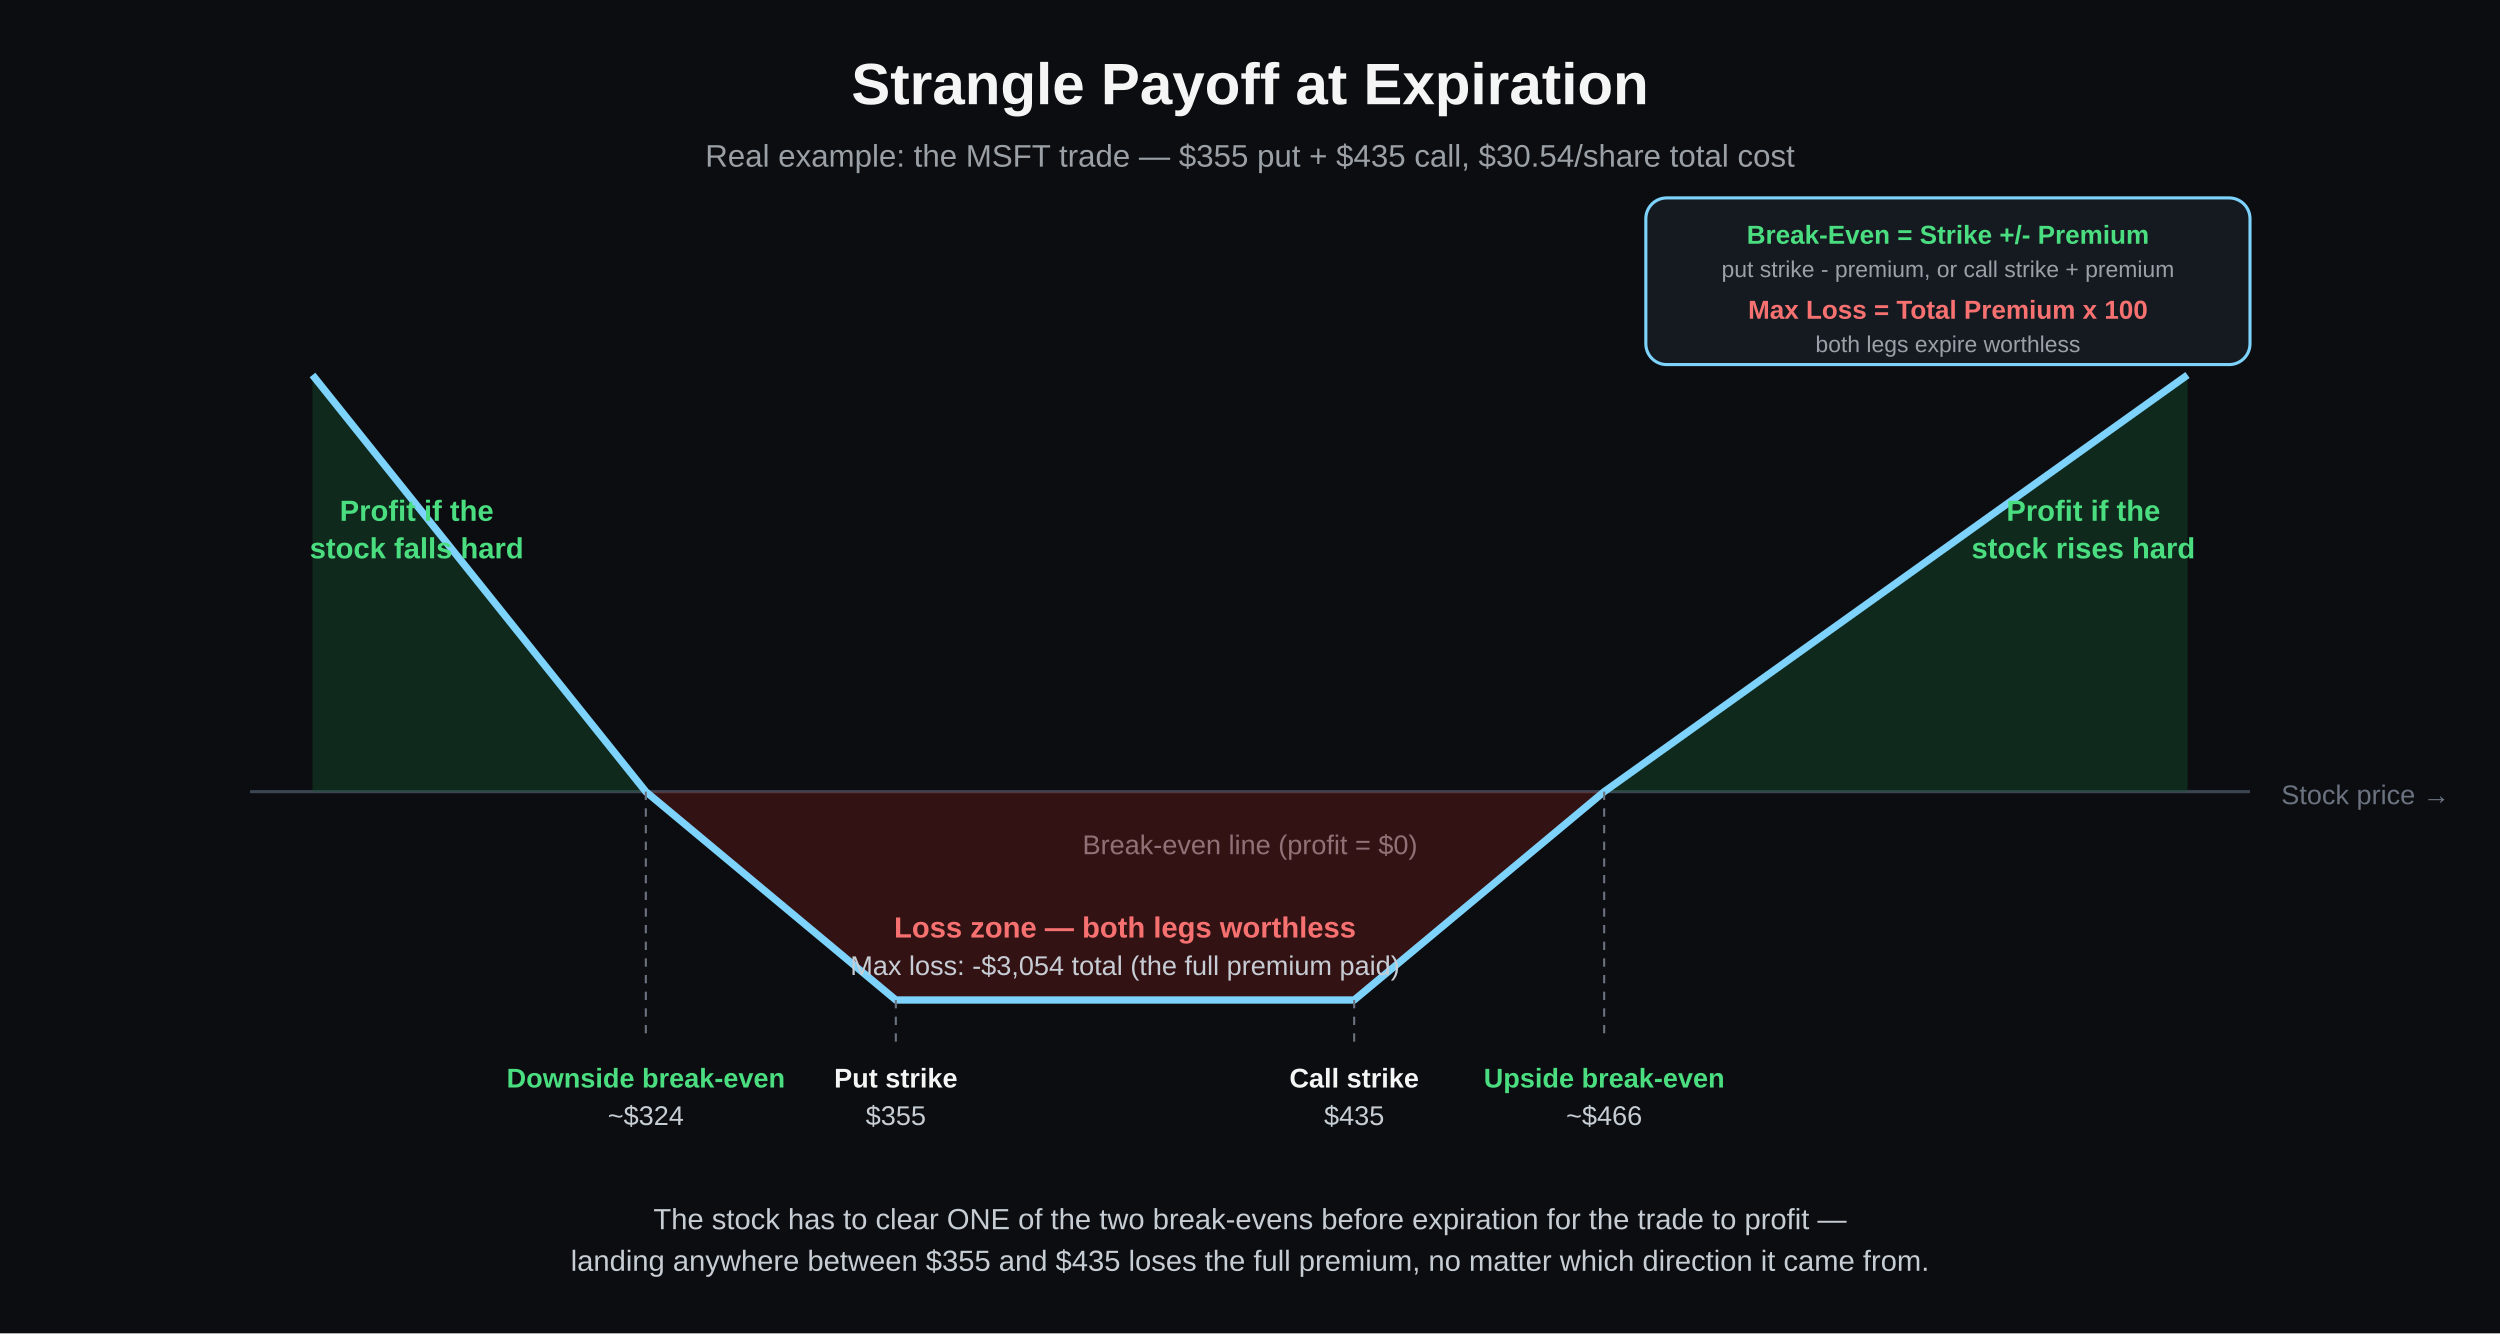
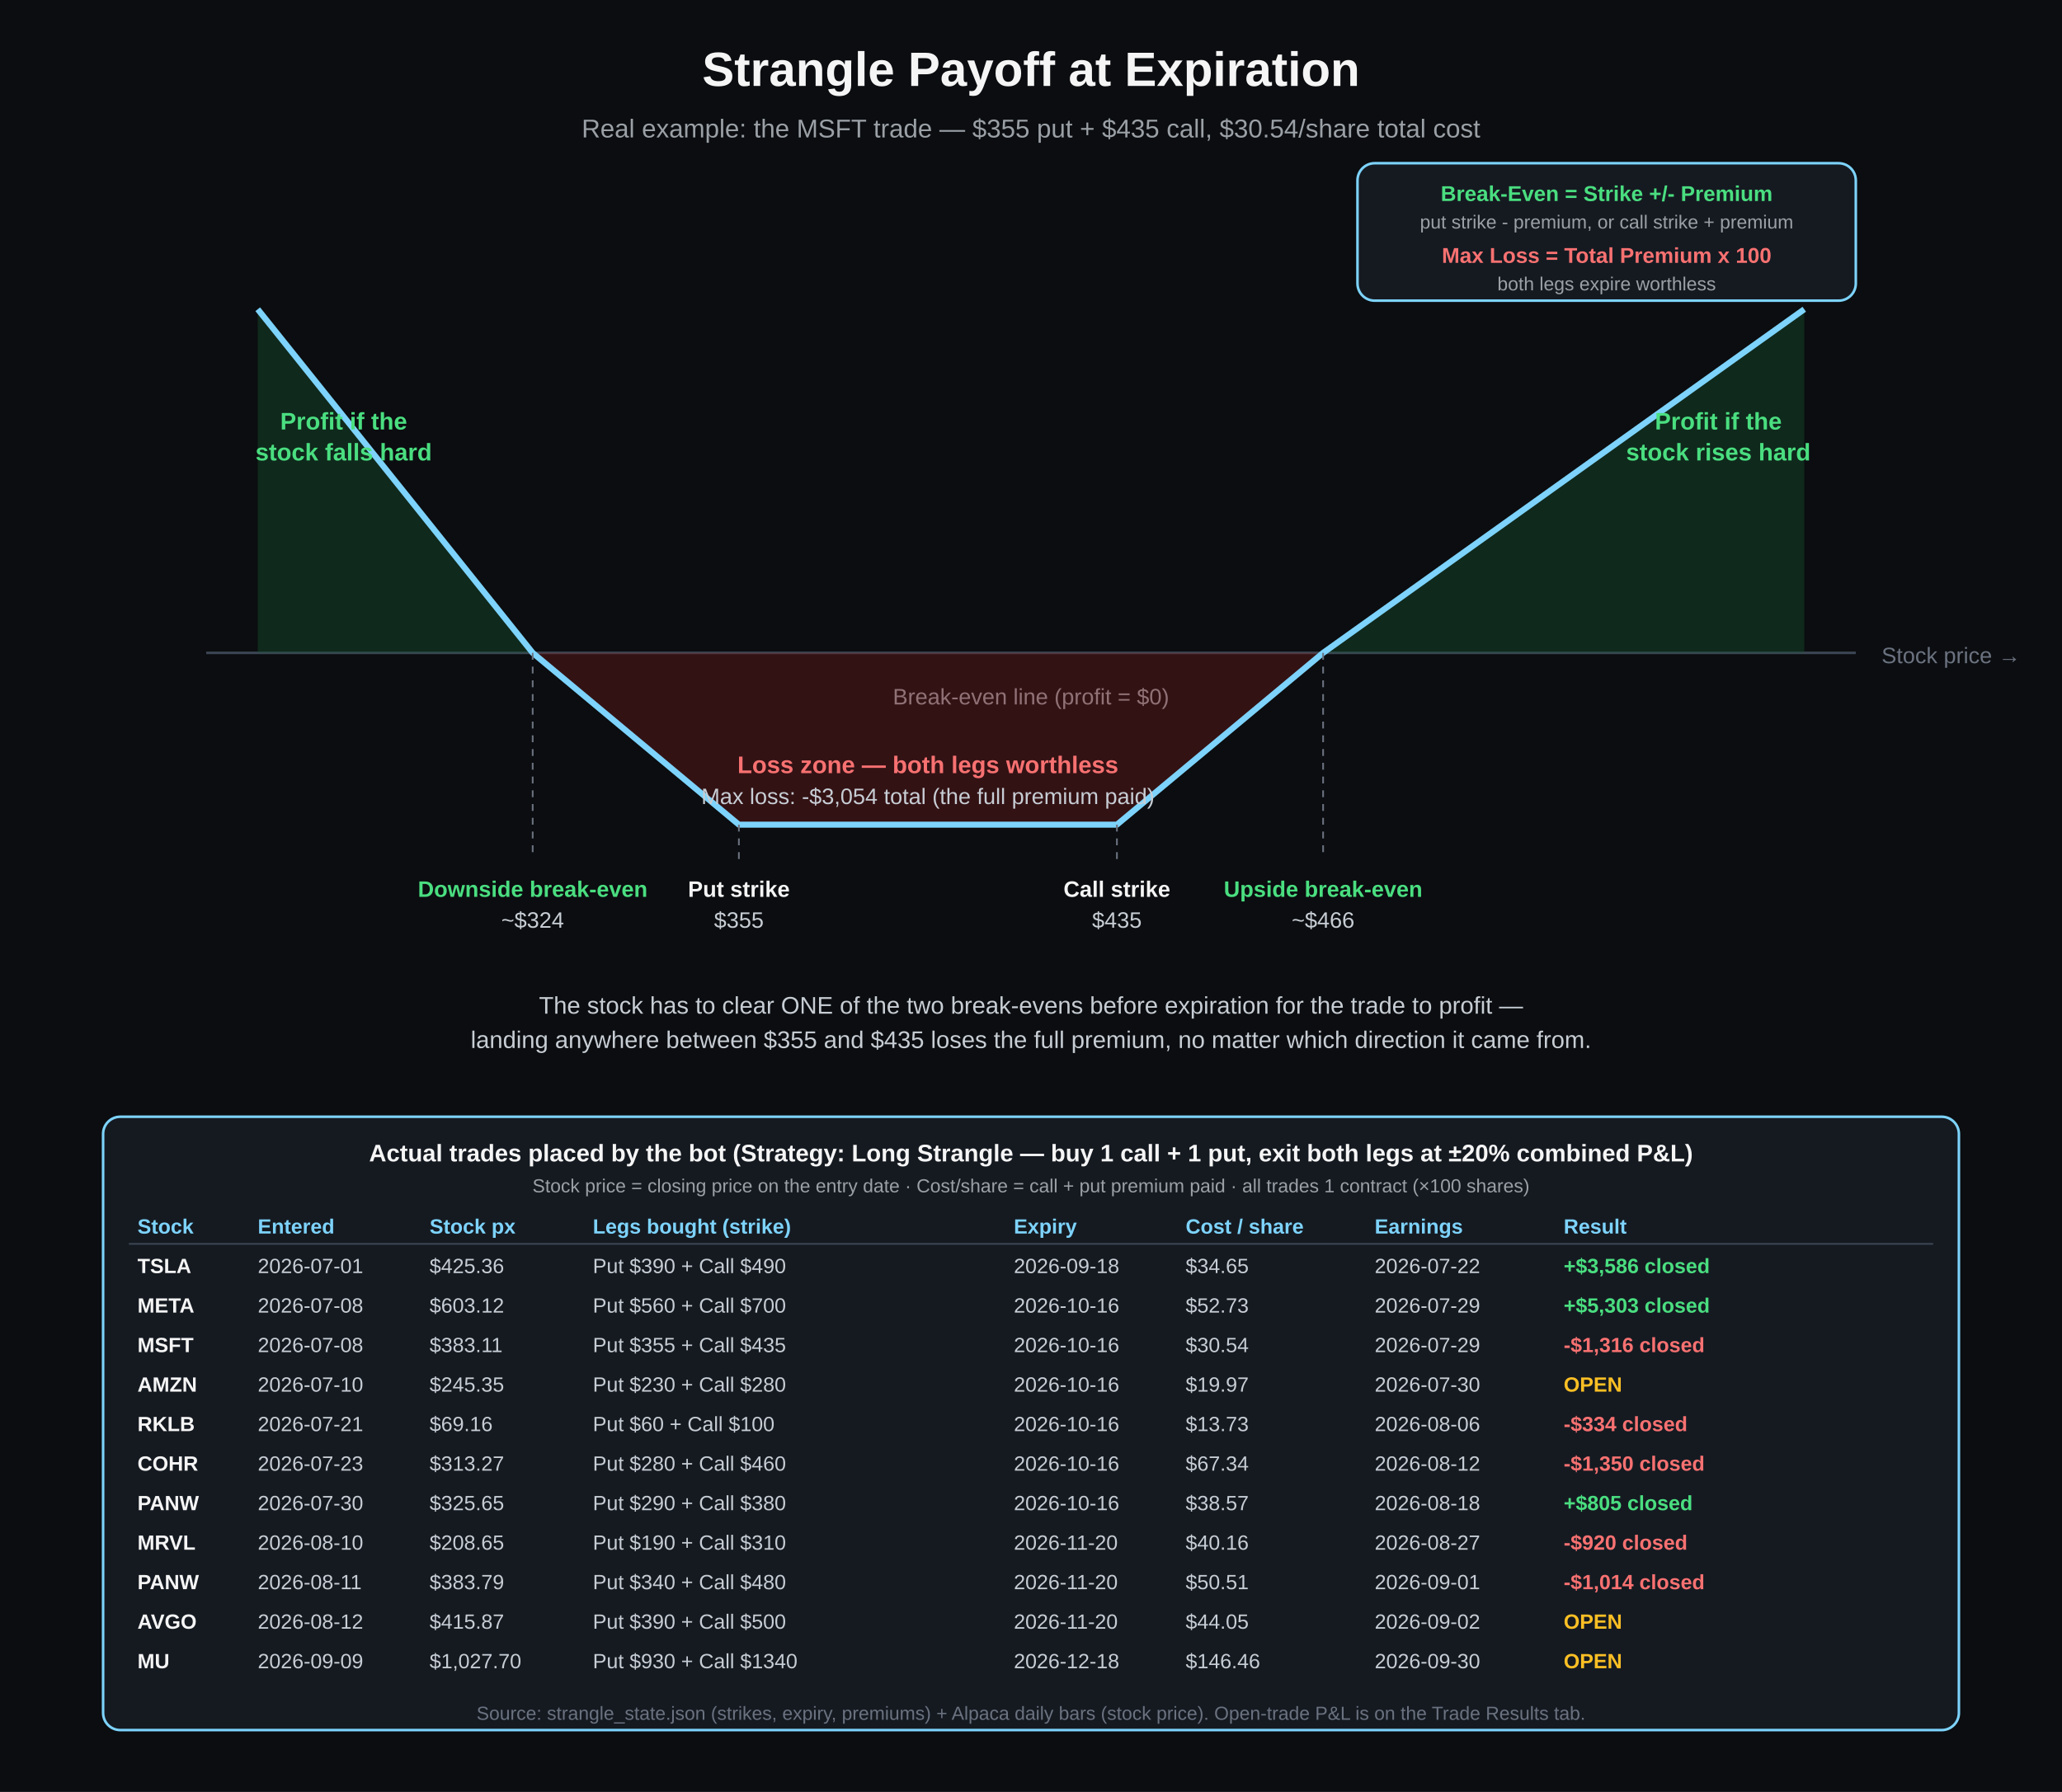
- <svg xmlns="http://www.w3.org/2000/svg" viewBox="0 0 1200 640" role="img">
-   <rect width="1200" height="640" fill="#0b0d10" />
+ <svg xmlns="http://www.w3.org/2000/svg" viewBox="0 0 1200 1043" role="img">
+   <rect width="1200" height="1043" fill="#0b0d10" />
  <text x="600" y="50" text-anchor="middle" font-family="Arial, sans-serif" font-size="28" font-weight="700" fill="#f5f5f5">Strangle Payoff at Expiration</text>
  <text x="600" y="80" text-anchor="middle" font-family="Arial, sans-serif" font-size="15" fill="#9aa0a6">Real example: the MSFT trade — $355 put + $435 call, $30.54/share total cost</text>
  <rect x="790" y="95" width="290" height="80" rx="10" fill="#151a21" stroke="#7dd3fc" stroke-width="1.5" />
  <text x="935" y="117" text-anchor="middle" font-family="Arial, sans-serif" font-size="12.5" font-weight="700" fill="#4ade80">Break-Even = Strike +/- Premium</text>
  <text x="935" y="133" text-anchor="middle" font-family="Arial, sans-serif" font-size="11" fill="#9aa0a6">put strike - premium, or call strike + premium</text>
  <text x="935" y="153" text-anchor="middle" font-family="Arial, sans-serif" font-size="12.5" font-weight="700" fill="#f87171">Max Loss = Total Premium x 100</text>
  <text x="935" y="169" text-anchor="middle" font-family="Arial, sans-serif" font-size="11" fill="#9aa0a6">both legs expire worthless</text>
  <line x1="120" y1="380" x2="1080" y2="380" stroke="#3b4552" stroke-width="1.5" />
  <text x="1095" y="386" font-family="Arial, sans-serif" font-size="13" fill="#6b7280">Stock price →</text>
  <text x="600" y="410" text-anchor="middle" font-family="Arial, sans-serif" font-size="13" fill="#9aa0a6">Break-even line (profit = $0)</text>
  <polygon points="310,380 430,480 650,480 770,380" fill="#7f1d1d" opacity="0.35" />
  <polygon points="150,180 310,380 150,380" fill="#14532d" opacity="0.4" />
  <polygon points="1050,180 770,380 1050,380" fill="#14532d" opacity="0.4" />
  <polyline points="150,180 310,380 430,480 650,480 770,380 1050,180" fill="none" stroke="#7dd3fc" stroke-width="3.5" stroke-linejoin="round" />
  <g stroke="#6b7280" stroke-width="1" stroke-dasharray="4,4">
    <line x1="310" y1="380" x2="310" y2="500" />
    <line x1="430" y1="480" x2="430" y2="500" />
    <line x1="650" y1="480" x2="650" y2="500" />
    <line x1="770" y1="380" x2="770" y2="500" />
  </g>
  <text x="310" y="522" text-anchor="middle" font-family="Arial, sans-serif" font-size="13" font-weight="700" fill="#4ade80">Downside break-even</text>
  <text x="310" y="540" text-anchor="middle" font-family="Arial, sans-serif" font-size="13" fill="#c7cdd4">~$324</text>
  <text x="430" y="522" text-anchor="middle" font-family="Arial, sans-serif" font-size="13" font-weight="700" fill="#f5f5f5">Put strike</text>
  <text x="430" y="540" text-anchor="middle" font-family="Arial, sans-serif" font-size="13" fill="#c7cdd4">$355</text>
  <text x="650" y="522" text-anchor="middle" font-family="Arial, sans-serif" font-size="13" font-weight="700" fill="#f5f5f5">Call strike</text>
  <text x="650" y="540" text-anchor="middle" font-family="Arial, sans-serif" font-size="13" fill="#c7cdd4">$435</text>
  <text x="770" y="522" text-anchor="middle" font-family="Arial, sans-serif" font-size="13" font-weight="700" fill="#4ade80">Upside break-even</text>
  <text x="770" y="540" text-anchor="middle" font-family="Arial, sans-serif" font-size="13" fill="#c7cdd4">~$466</text>
  <text x="200" y="250" text-anchor="middle" font-family="Arial, sans-serif" font-size="14" font-weight="700" fill="#4ade80">Profit if the</text>
  <text x="200" y="268" text-anchor="middle" font-family="Arial, sans-serif" font-size="14" font-weight="700" fill="#4ade80">stock falls hard</text>
  <text x="1000" y="250" text-anchor="middle" font-family="Arial, sans-serif" font-size="14" font-weight="700" fill="#4ade80">Profit if the</text>
  <text x="1000" y="268" text-anchor="middle" font-family="Arial, sans-serif" font-size="14" font-weight="700" fill="#4ade80">stock rises hard</text>
  <text x="540" y="450" text-anchor="middle" font-family="Arial, sans-serif" font-size="14" font-weight="700" fill="#f87171">Loss zone — both legs worthless</text>
  <text x="540" y="468" text-anchor="middle" font-family="Arial, sans-serif" font-size="13" fill="#c7cdd4">Max loss: -$3,054 total (the full premium paid)</text>
  <text x="600" y="590" text-anchor="middle" font-family="Arial, sans-serif" font-size="14" fill="#c7cdd4">The stock has to clear ONE of the two break-evens before expiration for the trade to profit —</text>
  <text x="600" y="610" text-anchor="middle" font-family="Arial, sans-serif" font-size="14" fill="#c7cdd4">landing anywhere between $355 and $435 loses the full premium, no matter which direction it came from.</text>
+   <rect x="60" y="650" width="1080" height="357" rx="10" fill="#151a21" stroke="#7dd3fc" stroke-width="1.5" />
+   <text x="600" y="676" text-anchor="middle" font-family="Arial, sans-serif" font-size="14" font-weight="700" fill="#f5f5f5">Actual trades placed by the bot (Strategy: Long Strangle — buy 1 call + 1 put, exit both legs at ±20% combined P&amp;L)</text>
+   <text x="600" y="694" text-anchor="middle" font-family="Arial, sans-serif" font-size="11" fill="#9aa0a6">Stock price = closing price on the entry date · Cost/share = call + put premium paid · all trades 1 contract (×100 shares)</text>
+   <text x="80" y="718" text-anchor="start" font-family="Arial, sans-serif" font-size="12" font-weight="700" fill="#7dd3fc">Stock</text>
+   <text x="150" y="718" text-anchor="start" font-family="Arial, sans-serif" font-size="12" font-weight="700" fill="#7dd3fc">Entered</text>
+   <text x="250" y="718" text-anchor="start" font-family="Arial, sans-serif" font-size="12" font-weight="700" fill="#7dd3fc">Stock px</text>
+   <text x="345" y="718" text-anchor="start" font-family="Arial, sans-serif" font-size="12" font-weight="700" fill="#7dd3fc">Legs bought (strike)</text>
+   <text x="590" y="718" text-anchor="start" font-family="Arial, sans-serif" font-size="12" font-weight="700" fill="#7dd3fc">Expiry</text>
+   <text x="690" y="718" text-anchor="start" font-family="Arial, sans-serif" font-size="12" font-weight="700" fill="#7dd3fc">Cost / share</text>
+   <text x="800" y="718" text-anchor="start" font-family="Arial, sans-serif" font-size="12" font-weight="700" fill="#7dd3fc">Earnings</text>
+   <text x="910" y="718" text-anchor="start" font-family="Arial, sans-serif" font-size="12" font-weight="700" fill="#7dd3fc">Result</text>
+   <line x1="75" y1="724" x2="1125" y2="724" stroke="#3b4552" />
+   <text x="80" y="741" text-anchor="start" font-family="Arial, sans-serif" font-size="12" font-weight="700" fill="#f5f5f5">TSLA</text>
+   <text x="150" y="741" text-anchor="start" font-family="Arial, sans-serif" font-size="12" fill="#c7cdd4">2026-07-01</text>
+   <text x="250" y="741" text-anchor="start" font-family="Arial, sans-serif" font-size="12" fill="#c7cdd4">$425.36</text>
+   <text x="345" y="741" text-anchor="start" font-family="Arial, sans-serif" font-size="12" fill="#c7cdd4">Put $390  +  Call $490</text>
+   <text x="590" y="741" text-anchor="start" font-family="Arial, sans-serif" font-size="12" fill="#c7cdd4">2026-09-18</text>
+   <text x="690" y="741" text-anchor="start" font-family="Arial, sans-serif" font-size="12" fill="#c7cdd4">$34.65</text>
+   <text x="800" y="741" text-anchor="start" font-family="Arial, sans-serif" font-size="12" fill="#c7cdd4">2026-07-22</text>
+   <text x="910" y="741" text-anchor="start" font-family="Arial, sans-serif" font-size="12" font-weight="700" fill="#4ade80">+$3,586 closed</text>
+   <text x="80" y="764" text-anchor="start" font-family="Arial, sans-serif" font-size="12" font-weight="700" fill="#f5f5f5">META</text>
+   <text x="150" y="764" text-anchor="start" font-family="Arial, sans-serif" font-size="12" fill="#c7cdd4">2026-07-08</text>
+   <text x="250" y="764" text-anchor="start" font-family="Arial, sans-serif" font-size="12" fill="#c7cdd4">$603.12</text>
+   <text x="345" y="764" text-anchor="start" font-family="Arial, sans-serif" font-size="12" fill="#c7cdd4">Put $560  +  Call $700</text>
+   <text x="590" y="764" text-anchor="start" font-family="Arial, sans-serif" font-size="12" fill="#c7cdd4">2026-10-16</text>
+   <text x="690" y="764" text-anchor="start" font-family="Arial, sans-serif" font-size="12" fill="#c7cdd4">$52.73</text>
+   <text x="800" y="764" text-anchor="start" font-family="Arial, sans-serif" font-size="12" fill="#c7cdd4">2026-07-29</text>
+   <text x="910" y="764" text-anchor="start" font-family="Arial, sans-serif" font-size="12" font-weight="700" fill="#4ade80">+$5,303 closed</text>
+   <text x="80" y="787" text-anchor="start" font-family="Arial, sans-serif" font-size="12" font-weight="700" fill="#f5f5f5">MSFT</text>
+   <text x="150" y="787" text-anchor="start" font-family="Arial, sans-serif" font-size="12" fill="#c7cdd4">2026-07-08</text>
+   <text x="250" y="787" text-anchor="start" font-family="Arial, sans-serif" font-size="12" fill="#c7cdd4">$383.11</text>
+   <text x="345" y="787" text-anchor="start" font-family="Arial, sans-serif" font-size="12" fill="#c7cdd4">Put $355  +  Call $435</text>
+   <text x="590" y="787" text-anchor="start" font-family="Arial, sans-serif" font-size="12" fill="#c7cdd4">2026-10-16</text>
+   <text x="690" y="787" text-anchor="start" font-family="Arial, sans-serif" font-size="12" fill="#c7cdd4">$30.54</text>
+   <text x="800" y="787" text-anchor="start" font-family="Arial, sans-serif" font-size="12" fill="#c7cdd4">2026-07-29</text>
+   <text x="910" y="787" text-anchor="start" font-family="Arial, sans-serif" font-size="12" font-weight="700" fill="#f87171">-$1,316 closed</text>
+   <text x="80" y="810" text-anchor="start" font-family="Arial, sans-serif" font-size="12" font-weight="700" fill="#f5f5f5">AMZN</text>
+   <text x="150" y="810" text-anchor="start" font-family="Arial, sans-serif" font-size="12" fill="#c7cdd4">2026-07-10</text>
+   <text x="250" y="810" text-anchor="start" font-family="Arial, sans-serif" font-size="12" fill="#c7cdd4">$245.35</text>
+   <text x="345" y="810" text-anchor="start" font-family="Arial, sans-serif" font-size="12" fill="#c7cdd4">Put $230  +  Call $280</text>
+   <text x="590" y="810" text-anchor="start" font-family="Arial, sans-serif" font-size="12" fill="#c7cdd4">2026-10-16</text>
+   <text x="690" y="810" text-anchor="start" font-family="Arial, sans-serif" font-size="12" fill="#c7cdd4">$19.97</text>
+   <text x="800" y="810" text-anchor="start" font-family="Arial, sans-serif" font-size="12" fill="#c7cdd4">2026-07-30</text>
+   <text x="910" y="810" text-anchor="start" font-family="Arial, sans-serif" font-size="12" font-weight="700" fill="#fbbf24">OPEN</text>
+   <text x="80" y="833" text-anchor="start" font-family="Arial, sans-serif" font-size="12" font-weight="700" fill="#f5f5f5">RKLB</text>
+   <text x="150" y="833" text-anchor="start" font-family="Arial, sans-serif" font-size="12" fill="#c7cdd4">2026-07-21</text>
+   <text x="250" y="833" text-anchor="start" font-family="Arial, sans-serif" font-size="12" fill="#c7cdd4">$69.16</text>
+   <text x="345" y="833" text-anchor="start" font-family="Arial, sans-serif" font-size="12" fill="#c7cdd4">Put $60  +  Call $100</text>
+   <text x="590" y="833" text-anchor="start" font-family="Arial, sans-serif" font-size="12" fill="#c7cdd4">2026-10-16</text>
+   <text x="690" y="833" text-anchor="start" font-family="Arial, sans-serif" font-size="12" fill="#c7cdd4">$13.73</text>
+   <text x="800" y="833" text-anchor="start" font-family="Arial, sans-serif" font-size="12" fill="#c7cdd4">2026-08-06</text>
+   <text x="910" y="833" text-anchor="start" font-family="Arial, sans-serif" font-size="12" font-weight="700" fill="#f87171">-$334 closed</text>
+   <text x="80" y="856" text-anchor="start" font-family="Arial, sans-serif" font-size="12" font-weight="700" fill="#f5f5f5">COHR</text>
+   <text x="150" y="856" text-anchor="start" font-family="Arial, sans-serif" font-size="12" fill="#c7cdd4">2026-07-23</text>
+   <text x="250" y="856" text-anchor="start" font-family="Arial, sans-serif" font-size="12" fill="#c7cdd4">$313.27</text>
+   <text x="345" y="856" text-anchor="start" font-family="Arial, sans-serif" font-size="12" fill="#c7cdd4">Put $280  +  Call $460</text>
+   <text x="590" y="856" text-anchor="start" font-family="Arial, sans-serif" font-size="12" fill="#c7cdd4">2026-10-16</text>
+   <text x="690" y="856" text-anchor="start" font-family="Arial, sans-serif" font-size="12" fill="#c7cdd4">$67.34</text>
+   <text x="800" y="856" text-anchor="start" font-family="Arial, sans-serif" font-size="12" fill="#c7cdd4">2026-08-12</text>
+   <text x="910" y="856" text-anchor="start" font-family="Arial, sans-serif" font-size="12" font-weight="700" fill="#f87171">-$1,350 closed</text>
+   <text x="80" y="879" text-anchor="start" font-family="Arial, sans-serif" font-size="12" font-weight="700" fill="#f5f5f5">PANW</text>
+   <text x="150" y="879" text-anchor="start" font-family="Arial, sans-serif" font-size="12" fill="#c7cdd4">2026-07-30</text>
+   <text x="250" y="879" text-anchor="start" font-family="Arial, sans-serif" font-size="12" fill="#c7cdd4">$325.65</text>
+   <text x="345" y="879" text-anchor="start" font-family="Arial, sans-serif" font-size="12" fill="#c7cdd4">Put $290  +  Call $380</text>
+   <text x="590" y="879" text-anchor="start" font-family="Arial, sans-serif" font-size="12" fill="#c7cdd4">2026-10-16</text>
+   <text x="690" y="879" text-anchor="start" font-family="Arial, sans-serif" font-size="12" fill="#c7cdd4">$38.57</text>
+   <text x="800" y="879" text-anchor="start" font-family="Arial, sans-serif" font-size="12" fill="#c7cdd4">2026-08-18</text>
+   <text x="910" y="879" text-anchor="start" font-family="Arial, sans-serif" font-size="12" font-weight="700" fill="#4ade80">+$805 closed</text>
+   <text x="80" y="902" text-anchor="start" font-family="Arial, sans-serif" font-size="12" font-weight="700" fill="#f5f5f5">MRVL</text>
+   <text x="150" y="902" text-anchor="start" font-family="Arial, sans-serif" font-size="12" fill="#c7cdd4">2026-08-10</text>
+   <text x="250" y="902" text-anchor="start" font-family="Arial, sans-serif" font-size="12" fill="#c7cdd4">$208.65</text>
+   <text x="345" y="902" text-anchor="start" font-family="Arial, sans-serif" font-size="12" fill="#c7cdd4">Put $190  +  Call $310</text>
+   <text x="590" y="902" text-anchor="start" font-family="Arial, sans-serif" font-size="12" fill="#c7cdd4">2026-11-20</text>
+   <text x="690" y="902" text-anchor="start" font-family="Arial, sans-serif" font-size="12" fill="#c7cdd4">$40.16</text>
+   <text x="800" y="902" text-anchor="start" font-family="Arial, sans-serif" font-size="12" fill="#c7cdd4">2026-08-27</text>
+   <text x="910" y="902" text-anchor="start" font-family="Arial, sans-serif" font-size="12" font-weight="700" fill="#f87171">-$920 closed</text>
+   <text x="80" y="925" text-anchor="start" font-family="Arial, sans-serif" font-size="12" font-weight="700" fill="#f5f5f5">PANW</text>
+   <text x="150" y="925" text-anchor="start" font-family="Arial, sans-serif" font-size="12" fill="#c7cdd4">2026-08-11</text>
+   <text x="250" y="925" text-anchor="start" font-family="Arial, sans-serif" font-size="12" fill="#c7cdd4">$383.79</text>
+   <text x="345" y="925" text-anchor="start" font-family="Arial, sans-serif" font-size="12" fill="#c7cdd4">Put $340  +  Call $480</text>
+   <text x="590" y="925" text-anchor="start" font-family="Arial, sans-serif" font-size="12" fill="#c7cdd4">2026-11-20</text>
+   <text x="690" y="925" text-anchor="start" font-family="Arial, sans-serif" font-size="12" fill="#c7cdd4">$50.51</text>
+   <text x="800" y="925" text-anchor="start" font-family="Arial, sans-serif" font-size="12" fill="#c7cdd4">2026-09-01</text>
+   <text x="910" y="925" text-anchor="start" font-family="Arial, sans-serif" font-size="12" font-weight="700" fill="#f87171">-$1,014 closed</text>
+   <text x="80" y="948" text-anchor="start" font-family="Arial, sans-serif" font-size="12" font-weight="700" fill="#f5f5f5">AVGO</text>
+   <text x="150" y="948" text-anchor="start" font-family="Arial, sans-serif" font-size="12" fill="#c7cdd4">2026-08-12</text>
+   <text x="250" y="948" text-anchor="start" font-family="Arial, sans-serif" font-size="12" fill="#c7cdd4">$415.87</text>
+   <text x="345" y="948" text-anchor="start" font-family="Arial, sans-serif" font-size="12" fill="#c7cdd4">Put $390  +  Call $500</text>
+   <text x="590" y="948" text-anchor="start" font-family="Arial, sans-serif" font-size="12" fill="#c7cdd4">2026-11-20</text>
+   <text x="690" y="948" text-anchor="start" font-family="Arial, sans-serif" font-size="12" fill="#c7cdd4">$44.05</text>
+   <text x="800" y="948" text-anchor="start" font-family="Arial, sans-serif" font-size="12" fill="#c7cdd4">2026-09-02</text>
+   <text x="910" y="948" text-anchor="start" font-family="Arial, sans-serif" font-size="12" font-weight="700" fill="#fbbf24">OPEN</text>
+   <text x="80" y="971" text-anchor="start" font-family="Arial, sans-serif" font-size="12" font-weight="700" fill="#f5f5f5">MU</text>
+   <text x="150" y="971" text-anchor="start" font-family="Arial, sans-serif" font-size="12" fill="#c7cdd4">2026-09-09</text>
+   <text x="250" y="971" text-anchor="start" font-family="Arial, sans-serif" font-size="12" fill="#c7cdd4">$1,027.70</text>
+   <text x="345" y="971" text-anchor="start" font-family="Arial, sans-serif" font-size="12" fill="#c7cdd4">Put $930  +  Call $1340</text>
+   <text x="590" y="971" text-anchor="start" font-family="Arial, sans-serif" font-size="12" fill="#c7cdd4">2026-12-18</text>
+   <text x="690" y="971" text-anchor="start" font-family="Arial, sans-serif" font-size="12" fill="#c7cdd4">$146.46</text>
+   <text x="800" y="971" text-anchor="start" font-family="Arial, sans-serif" font-size="12" fill="#c7cdd4">2026-09-30</text>
+   <text x="910" y="971" text-anchor="start" font-family="Arial, sans-serif" font-size="12" font-weight="700" fill="#fbbf24">OPEN</text>
+   <text x="600" y="1001" text-anchor="middle" font-family="Arial, sans-serif" font-size="11" fill="#6b7280">Source: strangle_state.json (strikes, expiry, premiums) + Alpaca daily bars (stock price). Open-trade P&amp;L is on the Trade Results tab.</text>
</svg>
